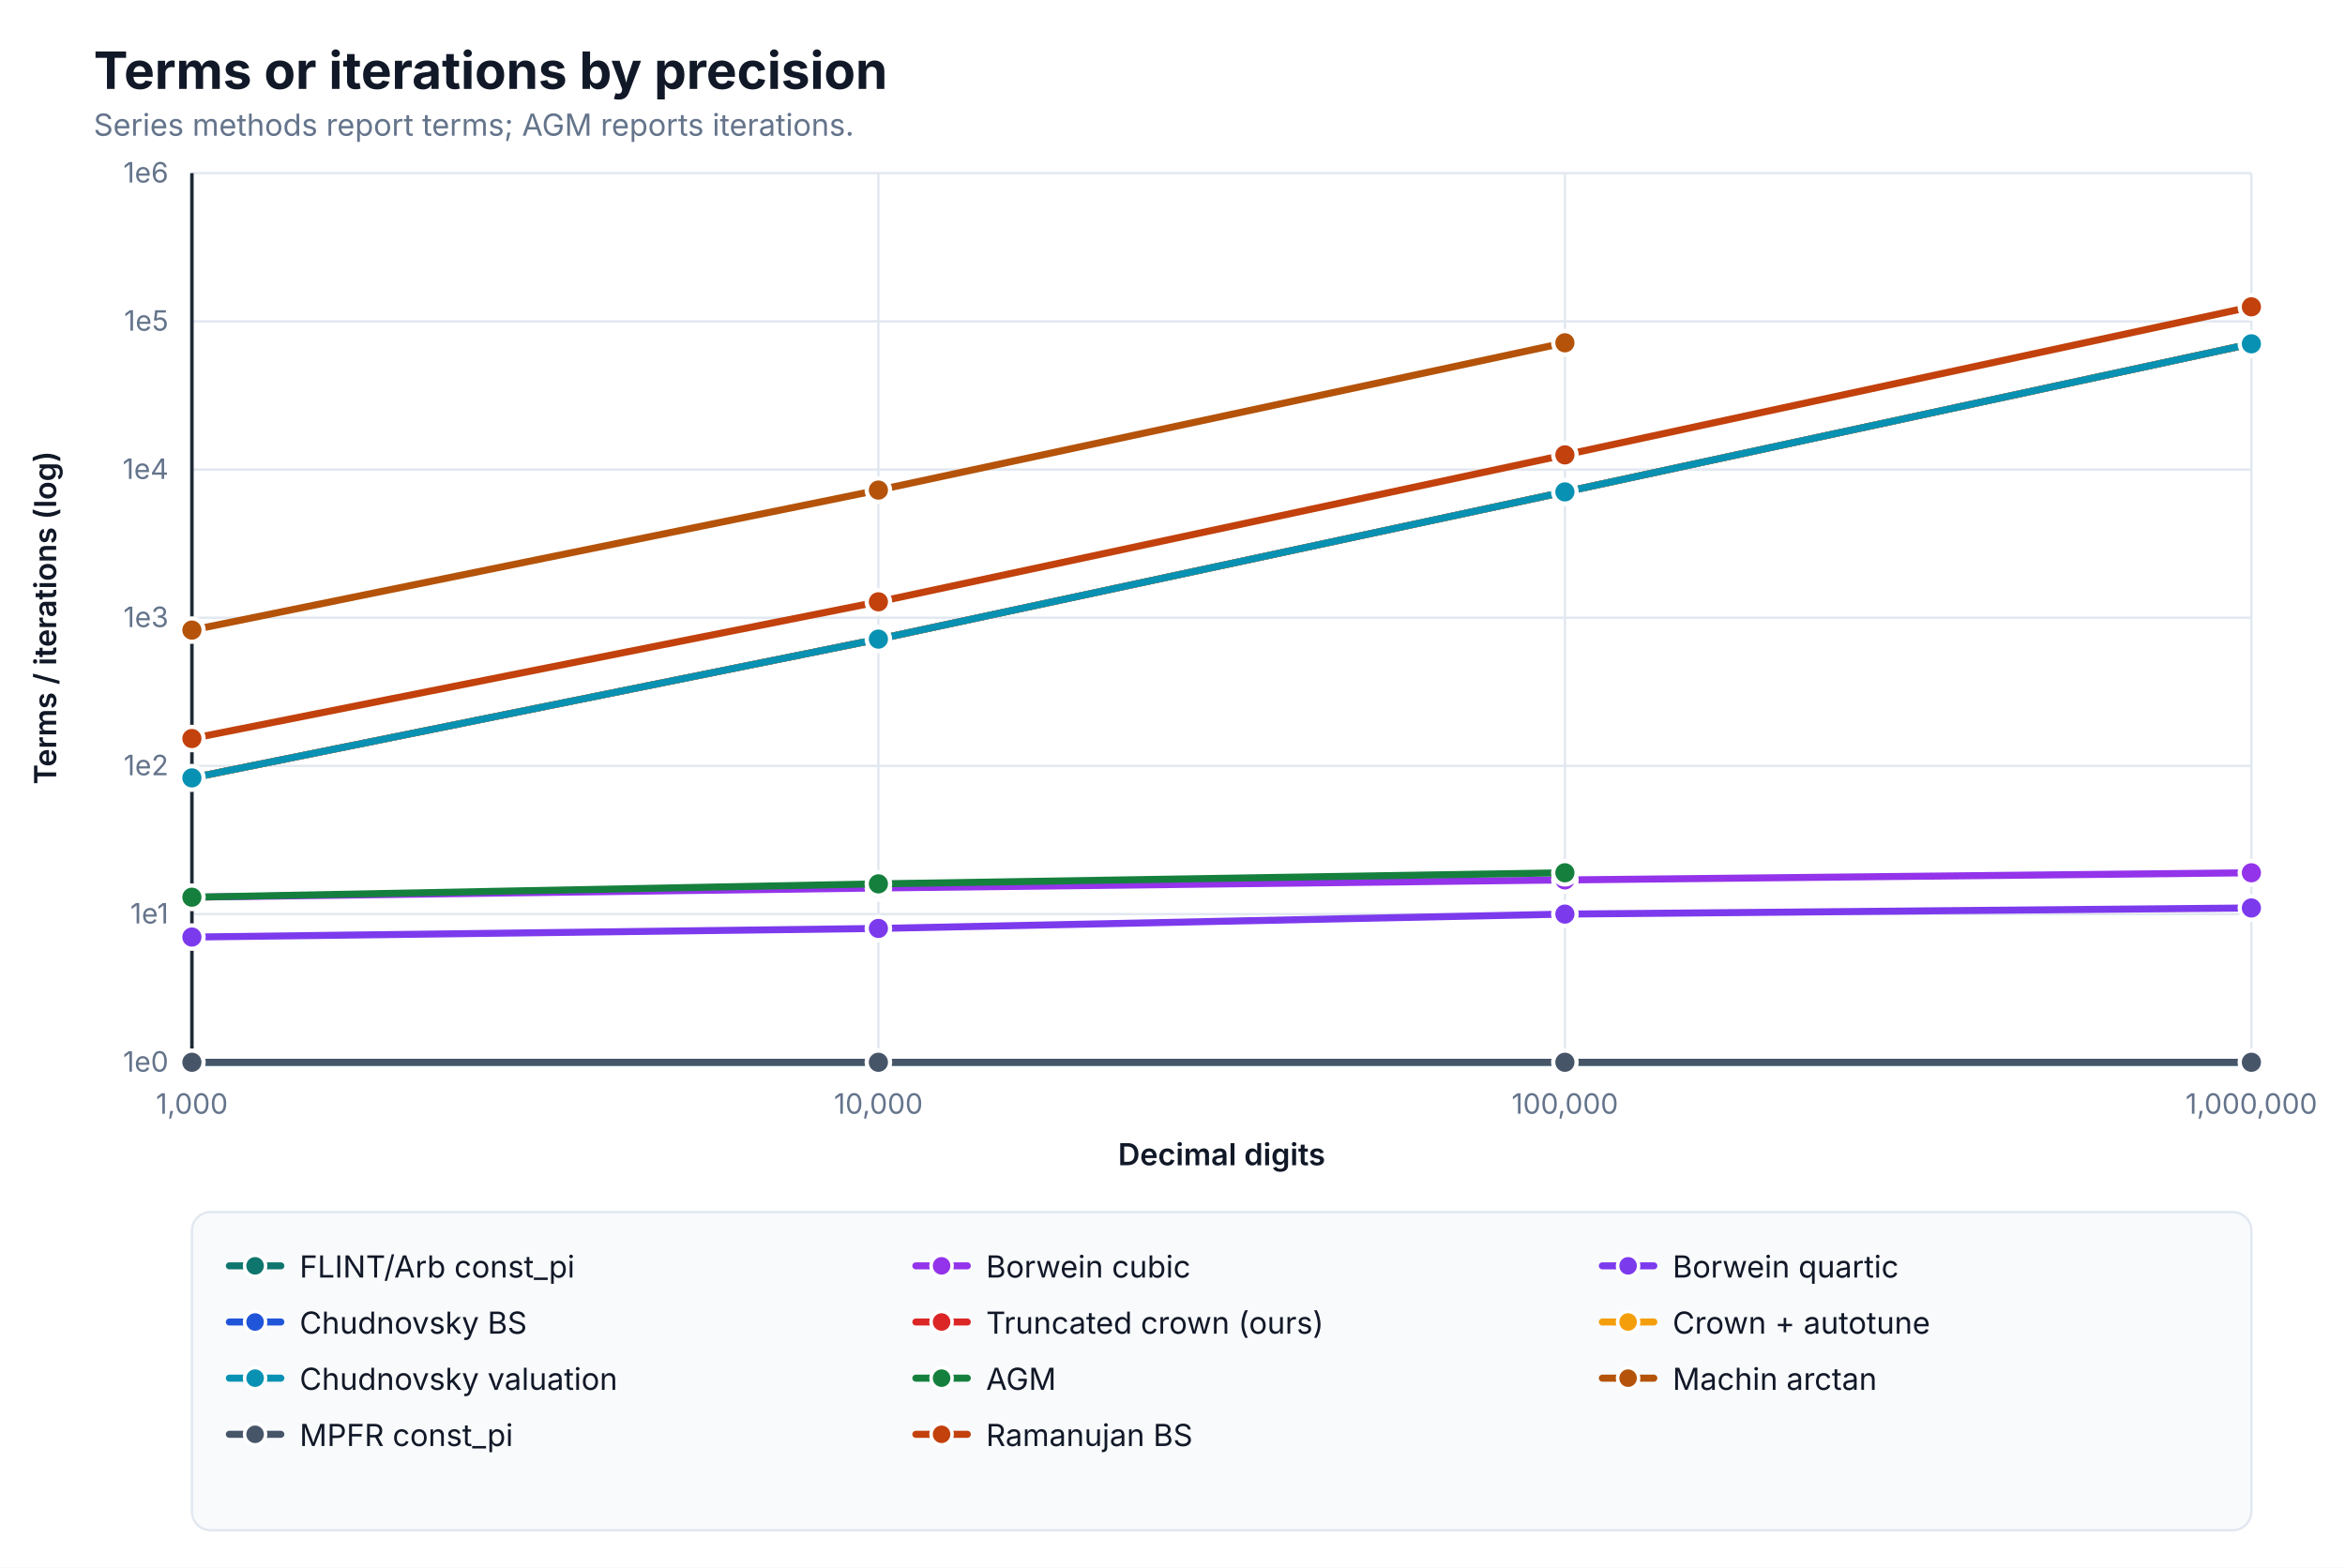
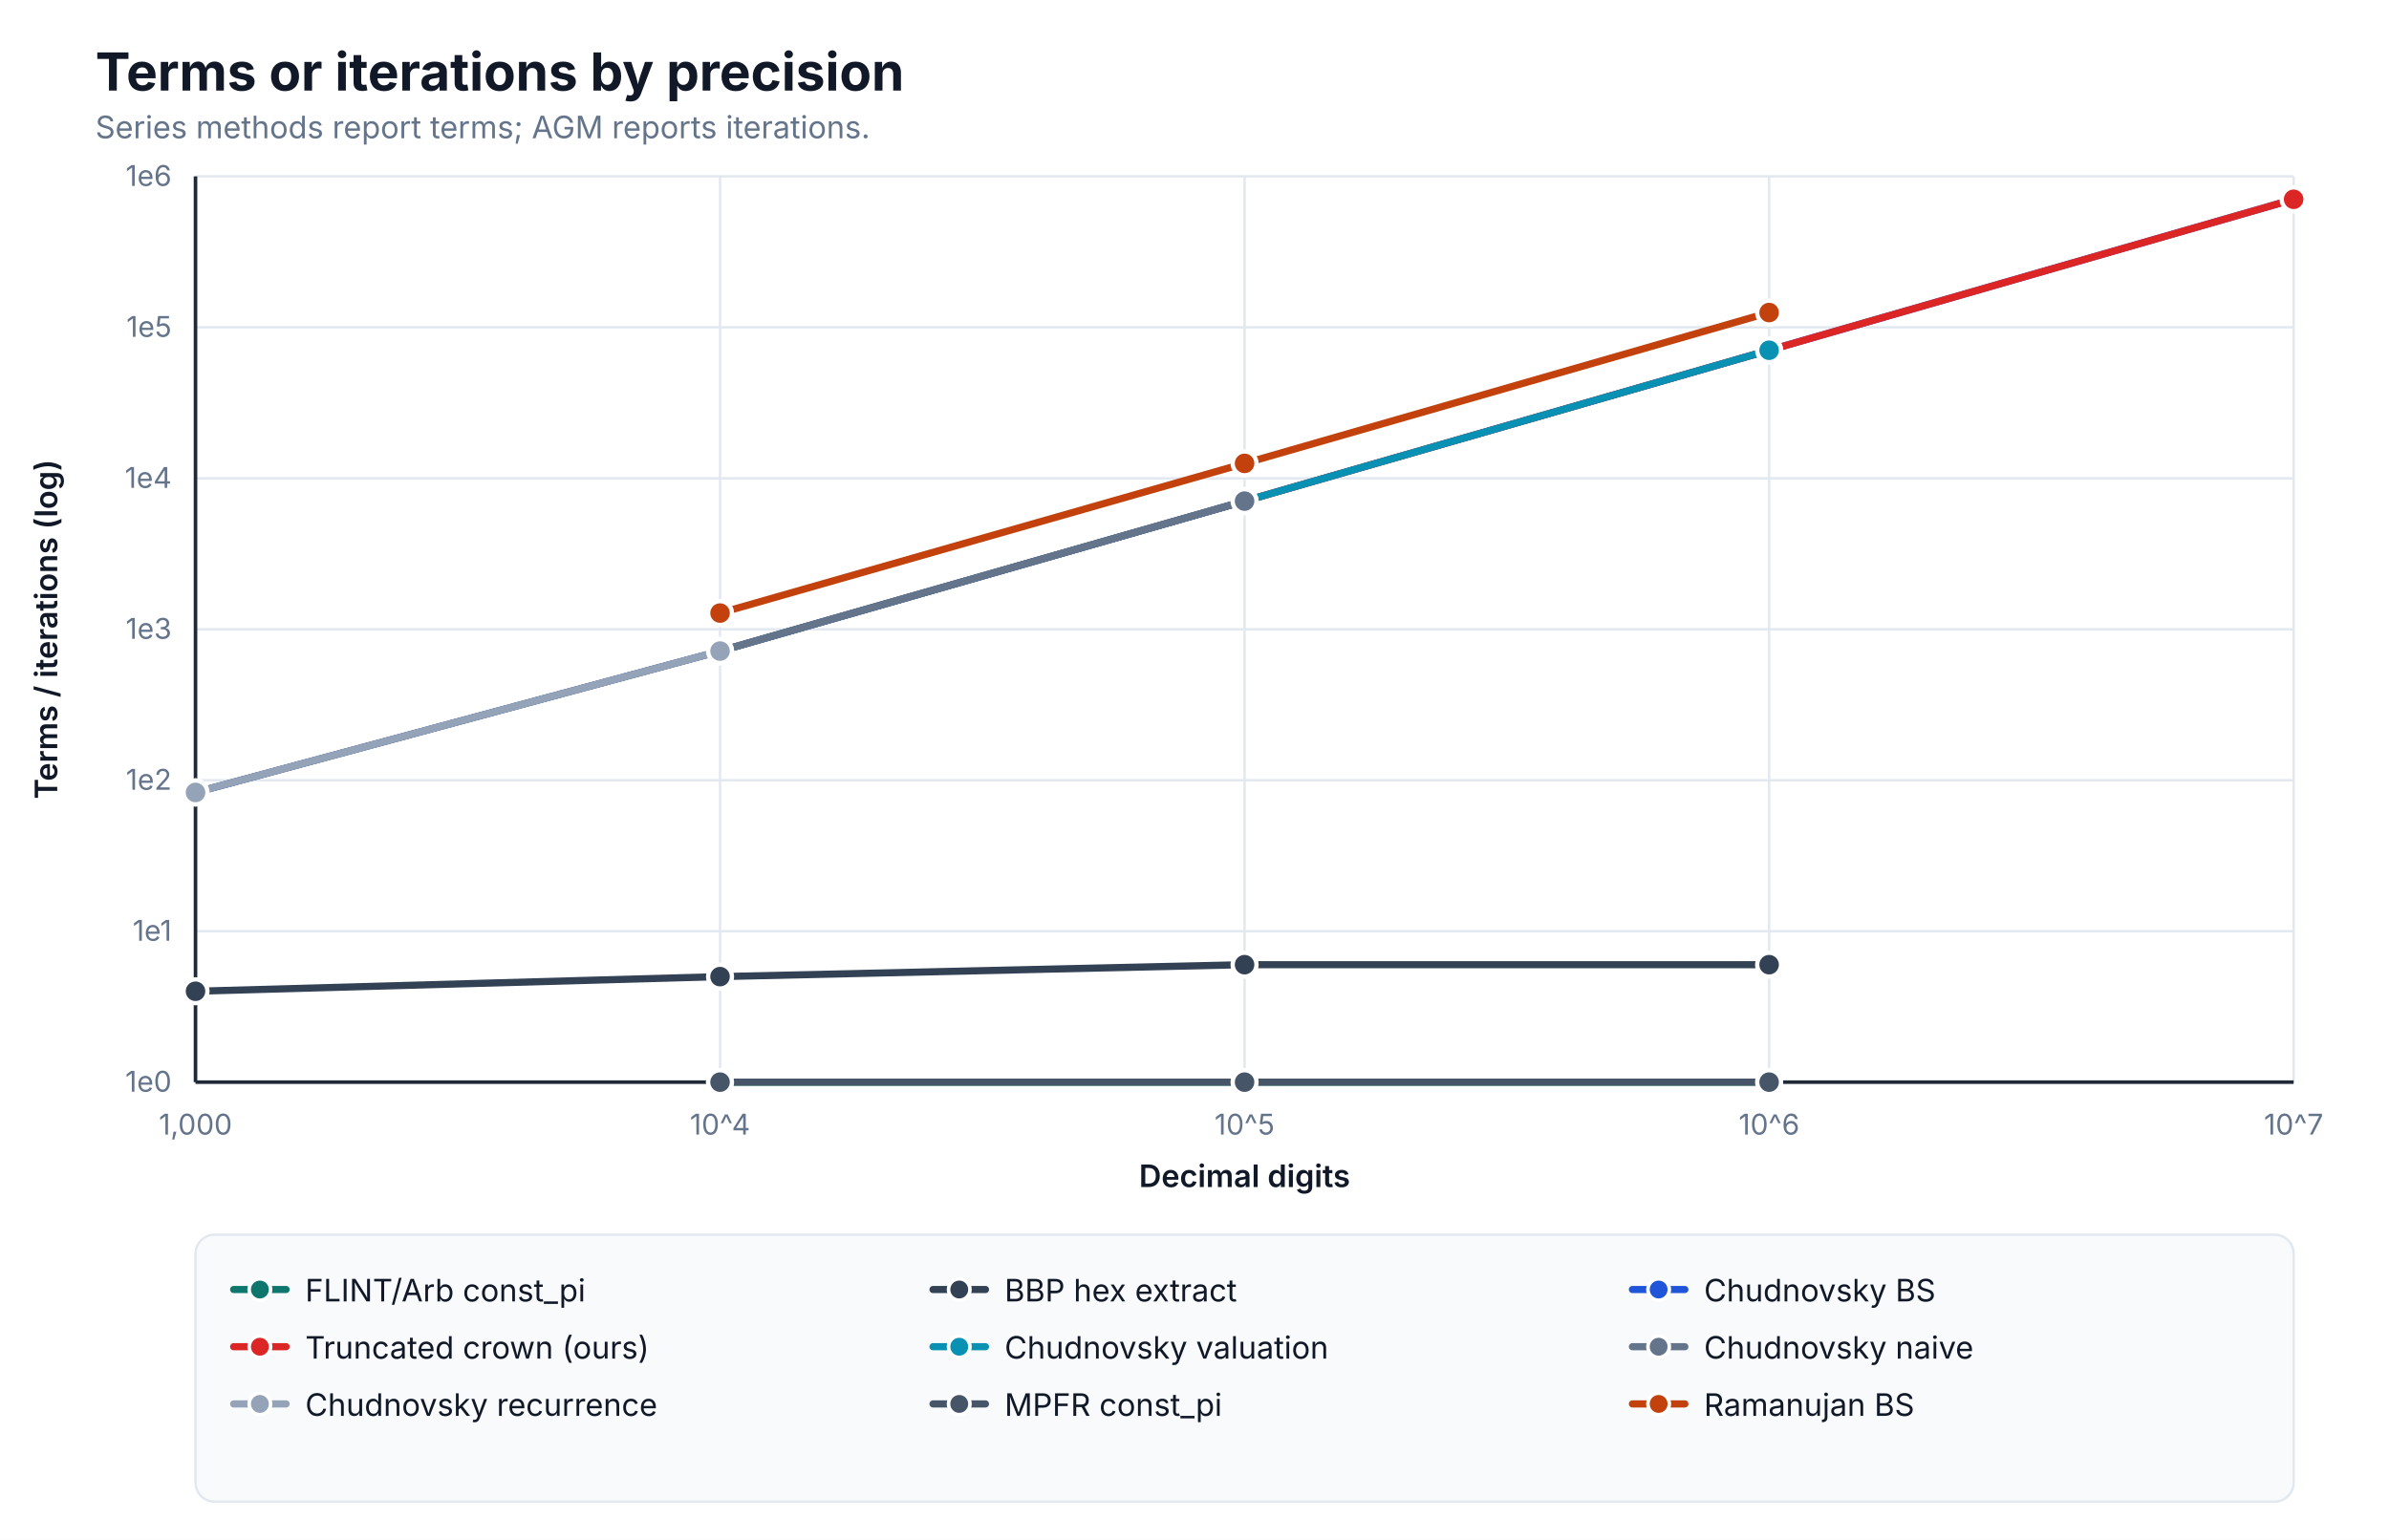
- <svg xmlns="http://www.w3.org/2000/svg" viewBox="0 0 1002 670" role="img" aria-labelledby="title desc">
+ <svg xmlns="http://www.w3.org/2000/svg" viewBox="0 0 1002 646" role="img" aria-labelledby="title desc">
  <style>text{font-family:-apple-system,BlinkMacSystemFont,'Segoe UI',sans-serif}.title{font-size:22px;font-weight:700;fill:#111827}.subtitle{font-size:13px;fill:#64748b}.axis{stroke:#1f2937;stroke-width:1.5}.grid{stroke:#e2e8f0;stroke-width:1}.tick{font-size:12px;fill:#64748b}.label{font-size:13px;font-weight:600;fill:#111827}.legend{font-size:13px;fill:#111827}.legend-box{fill:#f8fafc;stroke:#e2e8f0;stroke-width:1}.refline{stroke:#94a3b8;stroke-width:1.5;stroke-dasharray:6 4}</style>
-   <rect width="1002" height="670" fill="#fff" />
+   <rect width="1002" height="646" fill="#fff" />
  <text class="title" x="40" y="38">Terms or iterations by precision</text>
  <text class="subtitle" x="40" y="58">Series methods report terms; AGM reports iterations.</text>
  <line class="grid" x1="82" y1="74" x2="82" y2="454" />
  <text class="tick" x="82" y="476" text-anchor="middle">1,000</text>
-   <line class="grid" x1="375.33" y1="74" x2="375.33" y2="454" />
-   <text class="tick" x="375.33" y="476" text-anchor="middle">10,000</text>
-   <line class="grid" x1="668.67" y1="74" x2="668.67" y2="454" />
-   <text class="tick" x="668.67" y="476" text-anchor="middle">100,000</text>
+   <line class="grid" x1="302" y1="74" x2="302" y2="454" />
+   <text class="tick" x="302" y="476" text-anchor="middle">10^4</text>
+   <line class="grid" x1="522" y1="74" x2="522" y2="454" />
+   <text class="tick" x="522" y="476" text-anchor="middle">10^5</text>
+   <line class="grid" x1="742" y1="74" x2="742" y2="454" />
+   <text class="tick" x="742" y="476" text-anchor="middle">10^6</text>
  <line class="grid" x1="962" y1="74" x2="962" y2="454" />
-   <text class="tick" x="962" y="476" text-anchor="middle">1,000,000</text>
+   <text class="tick" x="962" y="476" text-anchor="middle">10^7</text>
  <line class="grid" x1="82" y1="454" x2="962" y2="454" />
  <text class="tick" x="72" y="458" text-anchor="end">1e0</text>
  <line class="grid" x1="82" y1="390.67" x2="962" y2="390.67" />
  <text class="tick" x="72" y="394.67" text-anchor="end">1e1</text>
  <line class="grid" x1="82" y1="327.33" x2="962" y2="327.33" />
  <text class="tick" x="72" y="331.33" text-anchor="end">1e2</text>
  <line class="grid" x1="82" y1="264" x2="962" y2="264" />
  <text class="tick" x="72" y="268" text-anchor="end">1e3</text>
  <line class="grid" x1="82" y1="200.67" x2="962" y2="200.67" />
  <text class="tick" x="72" y="204.67" text-anchor="end">1e4</text>
  <line class="grid" x1="82" y1="137.33" x2="962" y2="137.33" />
  <text class="tick" x="72" y="141.33" text-anchor="end">1e5</text>
  <line class="grid" x1="82" y1="74" x2="962" y2="74" />
  <text class="tick" x="72" y="78" text-anchor="end">1e6</text>
  <line class="axis" x1="82" y1="454" x2="962" y2="454" />
  <line class="axis" x1="82" y1="74" x2="82" y2="454" />
  <text class="label" x="522" y="498" text-anchor="middle">Decimal digits</text>
  <text class="label" transform="translate(24 264) rotate(-90)" text-anchor="middle">Terms / iterations (log)</text>
-   <path d="M82 454 L375.33 454 L668.67 454 L962 454" fill="none" stroke="#0f766e" stroke-width="3" stroke-linejoin="round" stroke-linecap="round" />
-   <circle cx="82" cy="454" r="5" fill="#0f766e" stroke="#fff" stroke-width="1.8" />
-   <circle cx="375.33" cy="454" r="5" fill="#0f766e" stroke="#fff" stroke-width="1.8" />
-   <circle cx="668.67" cy="454" r="5" fill="#0f766e" stroke="#fff" stroke-width="1.8" />
-   <circle cx="962" cy="454" r="5" fill="#0f766e" stroke="#fff" stroke-width="1.8" />
-   <path d="M82 383.45 L375.33 379.51 L668.67 376.07 L962 373.01" fill="none" stroke="#9333ea" stroke-width="3" stroke-linejoin="round" stroke-linecap="round" />
-   <circle cx="82" cy="383.45" r="5" fill="#9333ea" stroke="#fff" stroke-width="1.8" />
-   <circle cx="375.33" cy="379.51" r="5" fill="#9333ea" stroke="#fff" stroke-width="1.8" />
-   <circle cx="668.67" cy="376.07" r="5" fill="#9333ea" stroke="#fff" stroke-width="1.8" />
-   <circle cx="962" cy="373.01" r="5" fill="#9333ea" stroke="#fff" stroke-width="1.8" />
-   <path d="M82 400.48 L375.33 396.8 L668.67 390.67 L962 388.05" fill="none" stroke="#7c3aed" stroke-width="3" stroke-linejoin="round" stroke-linecap="round" />
-   <circle cx="82" cy="400.48" r="5" fill="#7c3aed" stroke="#fff" stroke-width="1.8" />
-   <circle cx="375.33" cy="396.8" r="5" fill="#7c3aed" stroke="#fff" stroke-width="1.8" />
-   <circle cx="668.67" cy="390.67" r="5" fill="#7c3aed" stroke="#fff" stroke-width="1.8" />
-   <circle cx="962" cy="388.05" r="5" fill="#7c3aed" stroke="#fff" stroke-width="1.8" />
-   <path d="M82 332.46 L375.33 273.15 L668.67 210.23 L962 146.94" fill="none" stroke="#2155d9" stroke-width="3" stroke-linejoin="round" stroke-linecap="round" />
+   <path d="M302 454 L522 454 L742 454" fill="none" stroke="#0f766e" stroke-width="3" stroke-linejoin="round" stroke-linecap="round" />
+   <circle cx="302" cy="454" r="5" fill="#0f766e" stroke="#fff" stroke-width="1.8" />
+   <circle cx="522" cy="454" r="5" fill="#0f766e" stroke="#fff" stroke-width="1.8" />
+   <circle cx="742" cy="454" r="5" fill="#0f766e" stroke="#fff" stroke-width="1.8" />
+   <path d="M82 415.87 L302 409.73 L522 404.72 L742 404.72" fill="none" stroke="#334155" stroke-width="3" stroke-linejoin="round" stroke-linecap="round" />
+   <circle cx="82" cy="415.87" r="5" fill="#334155" stroke="#fff" stroke-width="1.8" />
+   <circle cx="302" cy="409.73" r="5" fill="#334155" stroke="#fff" stroke-width="1.8" />
+   <circle cx="522" cy="404.72" r="5" fill="#334155" stroke="#fff" stroke-width="1.8" />
+   <circle cx="742" cy="404.72" r="5" fill="#334155" stroke="#fff" stroke-width="1.8" />
+   <path d="M82 332.46 L302 273.15 L522 210.23 L742 146.94 L962 83.61" fill="none" stroke="#2155d9" stroke-width="3" stroke-linejoin="round" stroke-linecap="round" />
  <circle cx="82" cy="332.46" r="5" fill="#2155d9" stroke="#fff" stroke-width="1.8" />
-   <circle cx="375.33" cy="273.15" r="5" fill="#2155d9" stroke="#fff" stroke-width="1.8" />
-   <circle cx="668.67" cy="210.23" r="5" fill="#2155d9" stroke="#fff" stroke-width="1.8" />
-   <circle cx="962" cy="146.94" r="5" fill="#2155d9" stroke="#fff" stroke-width="1.8" />
-   <path d="M82 332.46 L375.33 273.15 L668.67 210.23 L962 146.94" fill="none" stroke="#dc2626" stroke-width="3" stroke-linejoin="round" stroke-linecap="round" />
-   <circle cx="82" cy="332.46" r="5" fill="#dc2626" stroke="#fff" stroke-width="1.8" />
-   <circle cx="375.33" cy="273.15" r="5" fill="#dc2626" stroke="#fff" stroke-width="1.8" />
-   <circle cx="668.67" cy="210.23" r="5" fill="#dc2626" stroke="#fff" stroke-width="1.8" />
-   <circle cx="962" cy="146.94" r="5" fill="#dc2626" stroke="#fff" stroke-width="1.8" />
-   <path d="M82 332.46 L375.33 273.15 L668.67 210.23 L962 146.94" fill="none" stroke="#f59e0b" stroke-width="3" stroke-linejoin="round" stroke-linecap="round" />
-   <circle cx="82" cy="332.46" r="5" fill="#f59e0b" stroke="#fff" stroke-width="1.8" />
-   <circle cx="375.33" cy="273.15" r="5" fill="#f59e0b" stroke="#fff" stroke-width="1.8" />
-   <circle cx="668.67" cy="210.23" r="5" fill="#f59e0b" stroke="#fff" stroke-width="1.8" />
-   <circle cx="962" cy="146.94" r="5" fill="#f59e0b" stroke="#fff" stroke-width="1.8" />
-   <path d="M82 332.46 L375.33 273.15 L668.67 210.23 L962 146.94" fill="none" stroke="#0891b2" stroke-width="3" stroke-linejoin="round" stroke-linecap="round" />
-   <circle cx="82" cy="332.46" r="5" fill="#0891b2" stroke="#fff" stroke-width="1.8" />
-   <circle cx="375.33" cy="273.15" r="5" fill="#0891b2" stroke="#fff" stroke-width="1.8" />
-   <circle cx="668.67" cy="210.23" r="5" fill="#0891b2" stroke="#fff" stroke-width="1.8" />
-   <circle cx="962" cy="146.94" r="5" fill="#0891b2" stroke="#fff" stroke-width="1.8" />
-   <path d="M82 383.45 L375.33 377.74 L668.67 373.01" fill="none" stroke="#15803d" stroke-width="3" stroke-linejoin="round" stroke-linecap="round" />
-   <circle cx="82" cy="383.45" r="5" fill="#15803d" stroke="#fff" stroke-width="1.8" />
-   <circle cx="375.33" cy="377.74" r="5" fill="#15803d" stroke="#fff" stroke-width="1.8" />
-   <circle cx="668.67" cy="373.01" r="5" fill="#15803d" stroke="#fff" stroke-width="1.8" />
-   <path d="M82 269.29 L375.33 209.46 L668.67 146.51" fill="none" stroke="#b45309" stroke-width="3" stroke-linejoin="round" stroke-linecap="round" />
-   <circle cx="82" cy="269.29" r="5" fill="#b45309" stroke="#fff" stroke-width="1.8" />
-   <circle cx="375.33" cy="209.46" r="5" fill="#b45309" stroke="#fff" stroke-width="1.8" />
-   <circle cx="668.67" cy="146.51" r="5" fill="#b45309" stroke="#fff" stroke-width="1.8" />
-   <path d="M82 454 L375.33 454 L668.67 454 L962 454" fill="none" stroke="#475569" stroke-width="3" stroke-linejoin="round" stroke-linecap="round" />
-   <circle cx="82" cy="454" r="5" fill="#475569" stroke="#fff" stroke-width="1.8" />
-   <circle cx="375.33" cy="454" r="5" fill="#475569" stroke="#fff" stroke-width="1.8" />
-   <circle cx="668.67" cy="454" r="5" fill="#475569" stroke="#fff" stroke-width="1.8" />
-   <circle cx="962" cy="454" r="5" fill="#475569" stroke="#fff" stroke-width="1.8" />
-   <path d="M82 315.64 L375.33 257.21 L668.67 194.41 L962 131.13" fill="none" stroke="#c2410c" stroke-width="3" stroke-linejoin="round" stroke-linecap="round" />
-   <circle cx="82" cy="315.64" r="5" fill="#c2410c" stroke="#fff" stroke-width="1.8" />
-   <circle cx="375.33" cy="257.21" r="5" fill="#c2410c" stroke="#fff" stroke-width="1.8" />
-   <circle cx="668.67" cy="194.41" r="5" fill="#c2410c" stroke="#fff" stroke-width="1.8" />
-   <circle cx="962" cy="131.13" r="5" fill="#c2410c" stroke="#fff" stroke-width="1.8" />
-   <rect class="legend-box" x="82" y="518" width="880" height="136" rx="8" />
+   <circle cx="302" cy="273.15" r="5" fill="#2155d9" stroke="#fff" stroke-width="1.8" />
+   <circle cx="522" cy="210.23" r="5" fill="#2155d9" stroke="#fff" stroke-width="1.8" />
+   <circle cx="742" cy="146.94" r="5" fill="#2155d9" stroke="#fff" stroke-width="1.8" />
+   <circle cx="962" cy="83.61" r="5" fill="#2155d9" stroke="#fff" stroke-width="1.8" />
+   <path d="M302 273.15 L522 210.23 L742 146.94 L962 83.61" fill="none" stroke="#dc2626" stroke-width="3" stroke-linejoin="round" stroke-linecap="round" />
+   <circle cx="302" cy="273.15" r="5" fill="#dc2626" stroke="#fff" stroke-width="1.8" />
+   <circle cx="522" cy="210.23" r="5" fill="#dc2626" stroke="#fff" stroke-width="1.8" />
+   <circle cx="742" cy="146.94" r="5" fill="#dc2626" stroke="#fff" stroke-width="1.8" />
+   <circle cx="962" cy="83.61" r="5" fill="#dc2626" stroke="#fff" stroke-width="1.8" />
+   <path d="M302 273.15 L522 210.23 L742 146.94" fill="none" stroke="#0891b2" stroke-width="3" stroke-linejoin="round" stroke-linecap="round" />
+   <circle cx="302" cy="273.15" r="5" fill="#0891b2" stroke="#fff" stroke-width="1.8" />
+   <circle cx="522" cy="210.23" r="5" fill="#0891b2" stroke="#fff" stroke-width="1.8" />
+   <circle cx="742" cy="146.94" r="5" fill="#0891b2" stroke="#fff" stroke-width="1.8" />
+   <path d="M82 332.46 L302 273.15 L522 210.23" fill="none" stroke="#64748b" stroke-width="3" stroke-linejoin="round" stroke-linecap="round" />
+   <circle cx="82" cy="332.46" r="5" fill="#64748b" stroke="#fff" stroke-width="1.8" />
+   <circle cx="302" cy="273.15" r="5" fill="#64748b" stroke="#fff" stroke-width="1.8" />
+   <circle cx="522" cy="210.23" r="5" fill="#64748b" stroke="#fff" stroke-width="1.8" />
+   <path d="M82 332.46 L302 273.15" fill="none" stroke="#94a3b8" stroke-width="3" stroke-linejoin="round" stroke-linecap="round" />
+   <circle cx="82" cy="332.46" r="5" fill="#94a3b8" stroke="#fff" stroke-width="1.8" />
+   <circle cx="302" cy="273.15" r="5" fill="#94a3b8" stroke="#fff" stroke-width="1.8" />
+   <path d="M302 454 L522 454 L742 454" fill="none" stroke="#475569" stroke-width="3" stroke-linejoin="round" stroke-linecap="round" />
+   <circle cx="302" cy="454" r="5" fill="#475569" stroke="#fff" stroke-width="1.8" />
+   <circle cx="522" cy="454" r="5" fill="#475569" stroke="#fff" stroke-width="1.8" />
+   <circle cx="742" cy="454" r="5" fill="#475569" stroke="#fff" stroke-width="1.8" />
+   <path d="M302 257.21 L522 194.41 L742 131.13" fill="none" stroke="#c2410c" stroke-width="3" stroke-linejoin="round" stroke-linecap="round" />
+   <circle cx="302" cy="257.21" r="5" fill="#c2410c" stroke="#fff" stroke-width="1.8" />
+   <circle cx="522" cy="194.41" r="5" fill="#c2410c" stroke="#fff" stroke-width="1.8" />
+   <circle cx="742" cy="131.13" r="5" fill="#c2410c" stroke="#fff" stroke-width="1.8" />
+   <rect class="legend-box" x="82" y="518" width="880" height="112" rx="8" />
  <line x1="98" y1="541" x2="120" y2="541" stroke="#0f766e" stroke-width="3" stroke-linecap="round" />
  <circle cx="109" cy="541" r="4.5" fill="#0f766e" stroke="#fff" stroke-width="1.5" />
  <text class="legend" x="128" y="546">FLINT/Arb const_pi</text>
-   <line x1="391.33" y1="541" x2="413.33" y2="541" stroke="#9333ea" stroke-width="3" stroke-linecap="round" />
-   <circle cx="402.33" cy="541" r="4.5" fill="#9333ea" stroke="#fff" stroke-width="1.5" />
-   <text class="legend" x="421.33" y="546">Borwein cubic</text>
-   <line x1="684.67" y1="541" x2="706.67" y2="541" stroke="#7c3aed" stroke-width="3" stroke-linecap="round" />
-   <circle cx="695.67" cy="541" r="4.5" fill="#7c3aed" stroke="#fff" stroke-width="1.5" />
-   <text class="legend" x="714.67" y="546">Borwein quartic</text>
-   <line x1="98" y1="565" x2="120" y2="565" stroke="#2155d9" stroke-width="3" stroke-linecap="round" />
-   <circle cx="109" cy="565" r="4.5" fill="#2155d9" stroke="#fff" stroke-width="1.5" />
-   <text class="legend" x="128" y="570">Chudnovsky BS</text>
-   <line x1="391.33" y1="565" x2="413.33" y2="565" stroke="#dc2626" stroke-width="3" stroke-linecap="round" />
-   <circle cx="402.33" cy="565" r="4.5" fill="#dc2626" stroke="#fff" stroke-width="1.5" />
-   <text class="legend" x="421.33" y="570">Truncated crown (ours)</text>
-   <line x1="684.67" y1="565" x2="706.67" y2="565" stroke="#f59e0b" stroke-width="3" stroke-linecap="round" />
-   <circle cx="695.67" cy="565" r="4.5" fill="#f59e0b" stroke="#fff" stroke-width="1.5" />
-   <text class="legend" x="714.67" y="570">Crown + autotune</text>
-   <line x1="98" y1="589" x2="120" y2="589" stroke="#0891b2" stroke-width="3" stroke-linecap="round" />
-   <circle cx="109" cy="589" r="4.5" fill="#0891b2" stroke="#fff" stroke-width="1.5" />
-   <text class="legend" x="128" y="594">Chudnovsky valuation</text>
-   <line x1="391.33" y1="589" x2="413.33" y2="589" stroke="#15803d" stroke-width="3" stroke-linecap="round" />
-   <circle cx="402.33" cy="589" r="4.5" fill="#15803d" stroke="#fff" stroke-width="1.5" />
-   <text class="legend" x="421.33" y="594">AGM</text>
-   <line x1="684.67" y1="589" x2="706.67" y2="589" stroke="#b45309" stroke-width="3" stroke-linecap="round" />
-   <circle cx="695.67" cy="589" r="4.5" fill="#b45309" stroke="#fff" stroke-width="1.5" />
-   <text class="legend" x="714.67" y="594">Machin arctan</text>
-   <line x1="98" y1="613" x2="120" y2="613" stroke="#475569" stroke-width="3" stroke-linecap="round" />
-   <circle cx="109" cy="613" r="4.5" fill="#475569" stroke="#fff" stroke-width="1.5" />
-   <text class="legend" x="128" y="618">MPFR const_pi</text>
-   <line x1="391.33" y1="613" x2="413.33" y2="613" stroke="#c2410c" stroke-width="3" stroke-linecap="round" />
-   <circle cx="402.33" cy="613" r="4.5" fill="#c2410c" stroke="#fff" stroke-width="1.5" />
-   <text class="legend" x="421.33" y="618">Ramanujan BS</text>
+   <line x1="391.33" y1="541" x2="413.33" y2="541" stroke="#334155" stroke-width="3" stroke-linecap="round" />
+   <circle cx="402.33" cy="541" r="4.5" fill="#334155" stroke="#fff" stroke-width="1.5" />
+   <text class="legend" x="421.33" y="546">BBP hex extract</text>
+   <line x1="684.67" y1="541" x2="706.67" y2="541" stroke="#2155d9" stroke-width="3" stroke-linecap="round" />
+   <circle cx="695.67" cy="541" r="4.5" fill="#2155d9" stroke="#fff" stroke-width="1.5" />
+   <text class="legend" x="714.67" y="546">Chudnovsky BS</text>
+   <line x1="98" y1="565" x2="120" y2="565" stroke="#dc2626" stroke-width="3" stroke-linecap="round" />
+   <circle cx="109" cy="565" r="4.5" fill="#dc2626" stroke="#fff" stroke-width="1.5" />
+   <text class="legend" x="128" y="570">Truncated crown (ours)</text>
+   <line x1="391.33" y1="565" x2="413.33" y2="565" stroke="#0891b2" stroke-width="3" stroke-linecap="round" />
+   <circle cx="402.33" cy="565" r="4.5" fill="#0891b2" stroke="#fff" stroke-width="1.5" />
+   <text class="legend" x="421.33" y="570">Chudnovsky valuation</text>
+   <line x1="684.67" y1="565" x2="706.67" y2="565" stroke="#64748b" stroke-width="3" stroke-linecap="round" />
+   <circle cx="695.67" cy="565" r="4.5" fill="#64748b" stroke="#fff" stroke-width="1.5" />
+   <text class="legend" x="714.67" y="570">Chudnovsky naive</text>
+   <line x1="98" y1="589" x2="120" y2="589" stroke="#94a3b8" stroke-width="3" stroke-linecap="round" />
+   <circle cx="109" cy="589" r="4.5" fill="#94a3b8" stroke="#fff" stroke-width="1.5" />
+   <text class="legend" x="128" y="594">Chudnovsky recurrence</text>
+   <line x1="391.33" y1="589" x2="413.33" y2="589" stroke="#475569" stroke-width="3" stroke-linecap="round" />
+   <circle cx="402.33" cy="589" r="4.5" fill="#475569" stroke="#fff" stroke-width="1.5" />
+   <text class="legend" x="421.33" y="594">MPFR const_pi</text>
+   <line x1="684.67" y1="589" x2="706.67" y2="589" stroke="#c2410c" stroke-width="3" stroke-linecap="round" />
+   <circle cx="695.67" cy="589" r="4.5" fill="#c2410c" stroke="#fff" stroke-width="1.5" />
+   <text class="legend" x="714.67" y="594">Ramanujan BS</text>
</svg>
